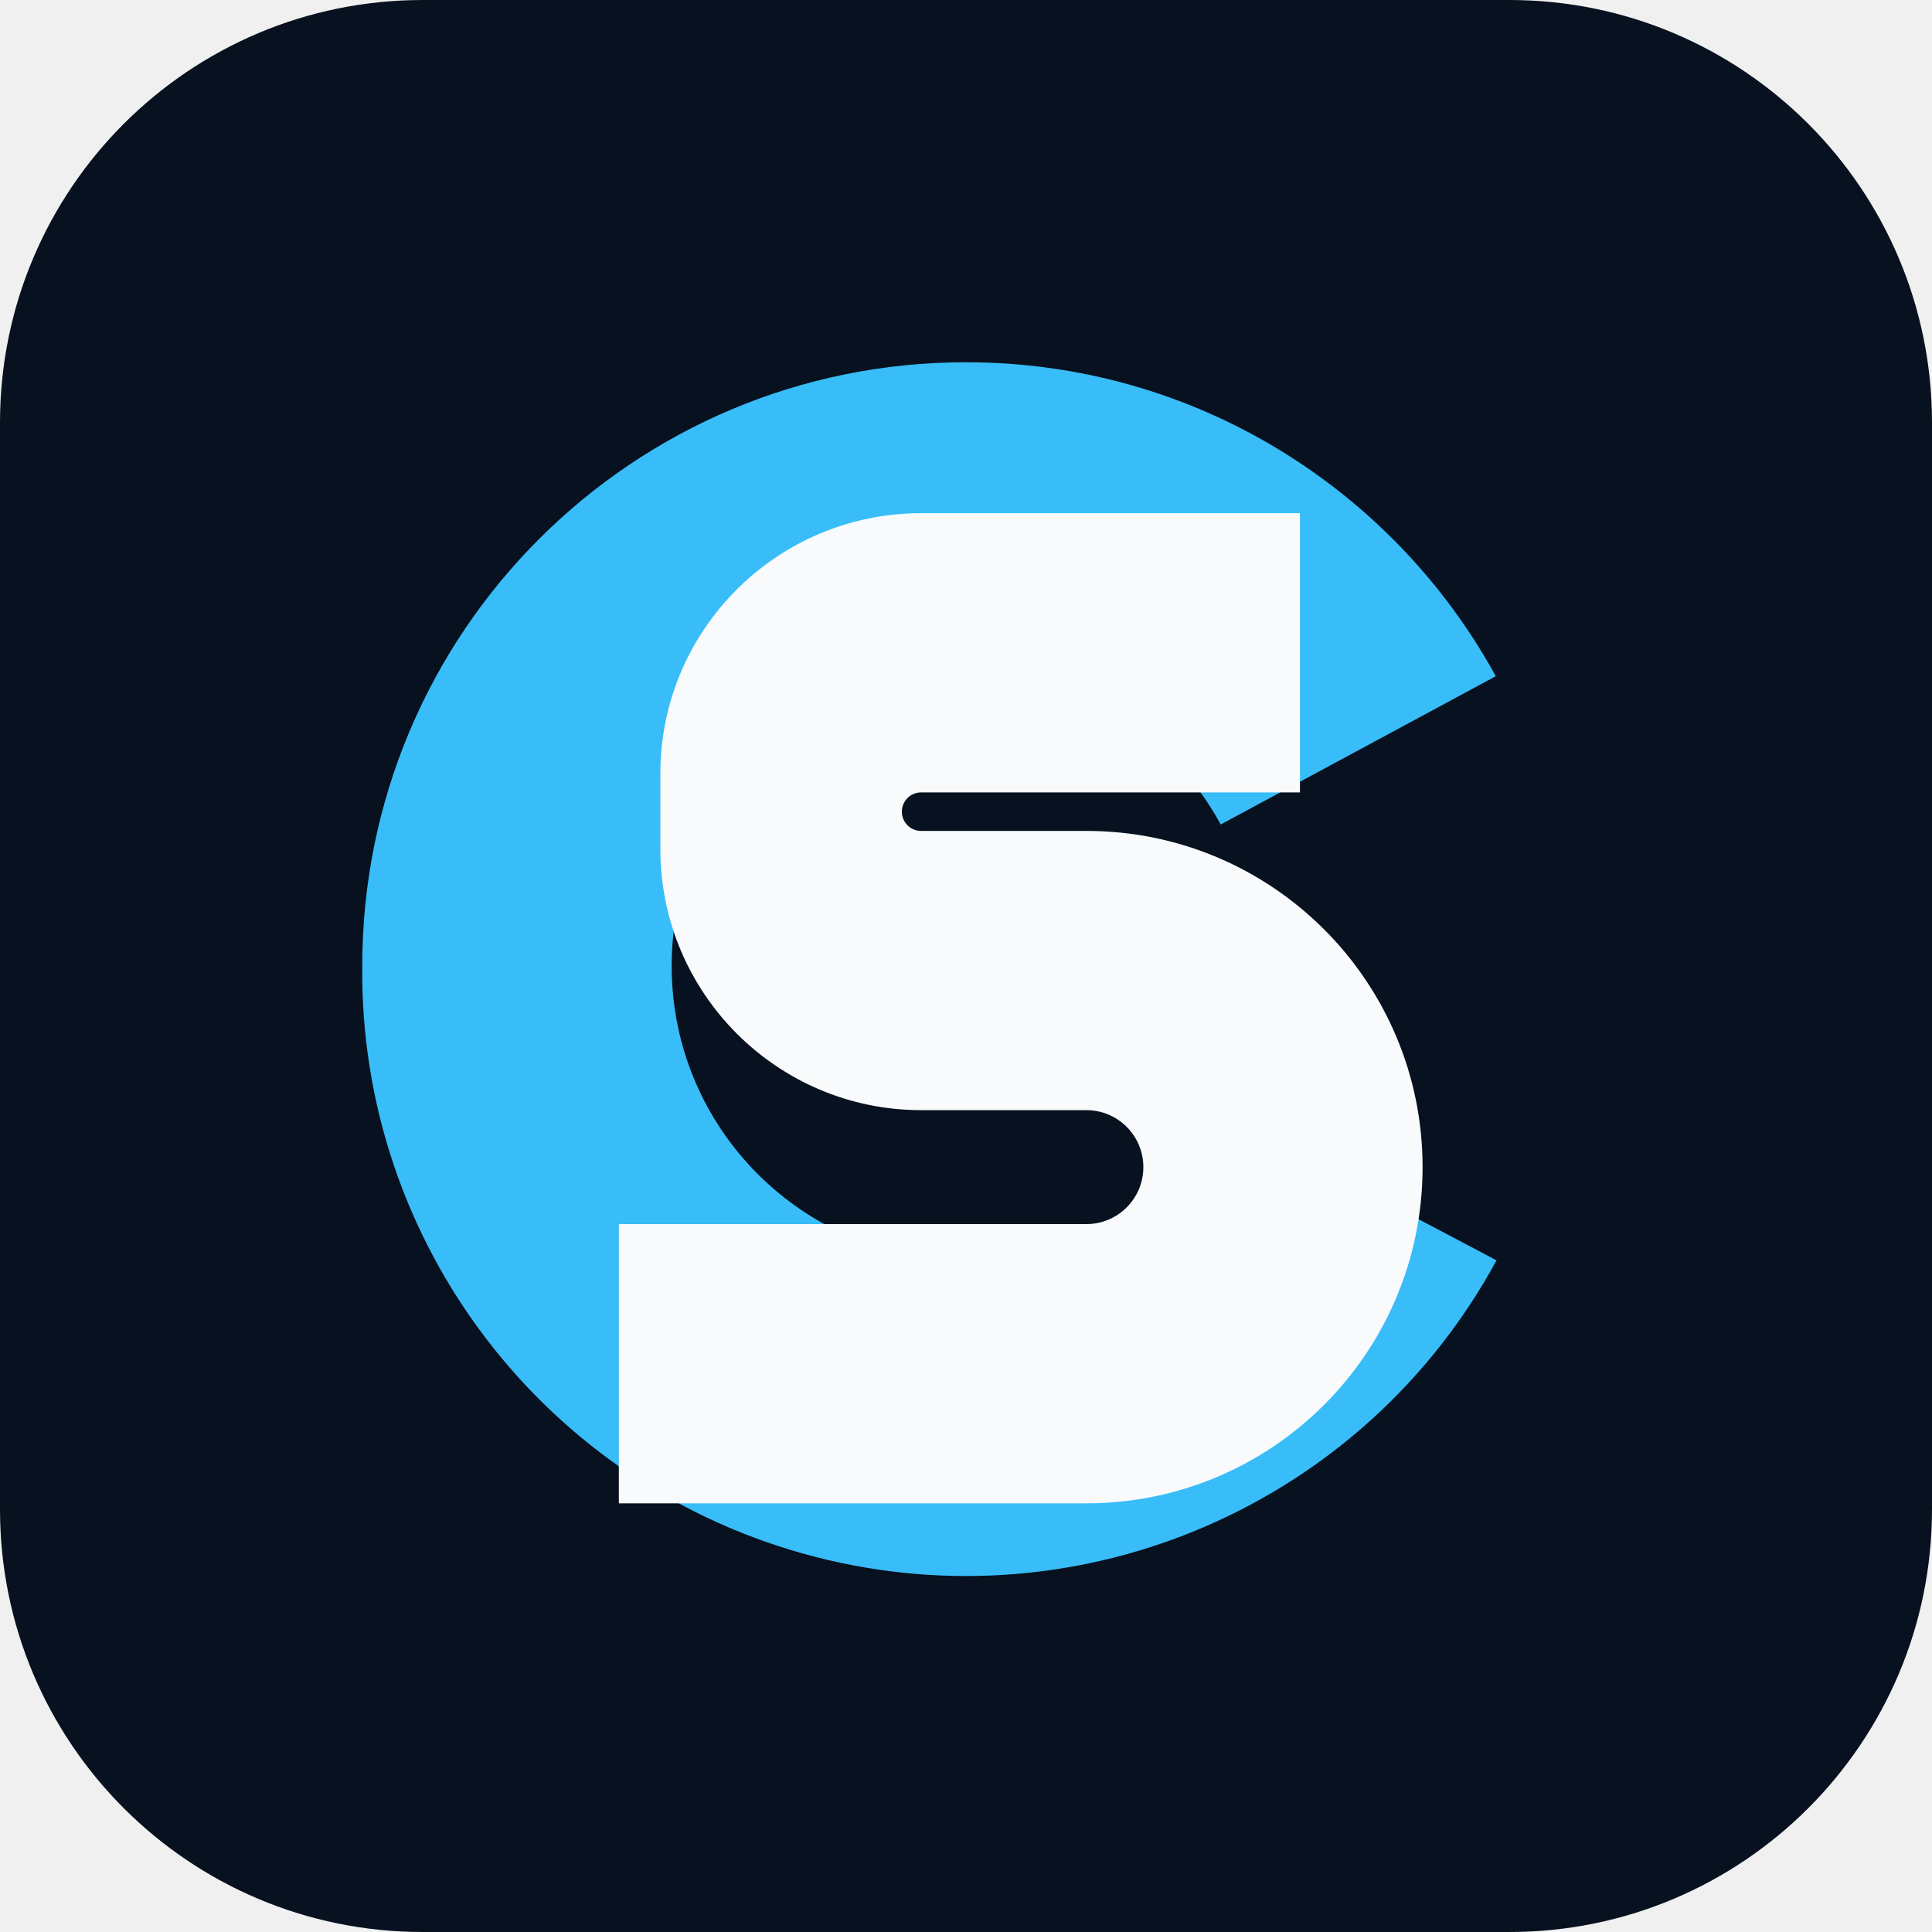
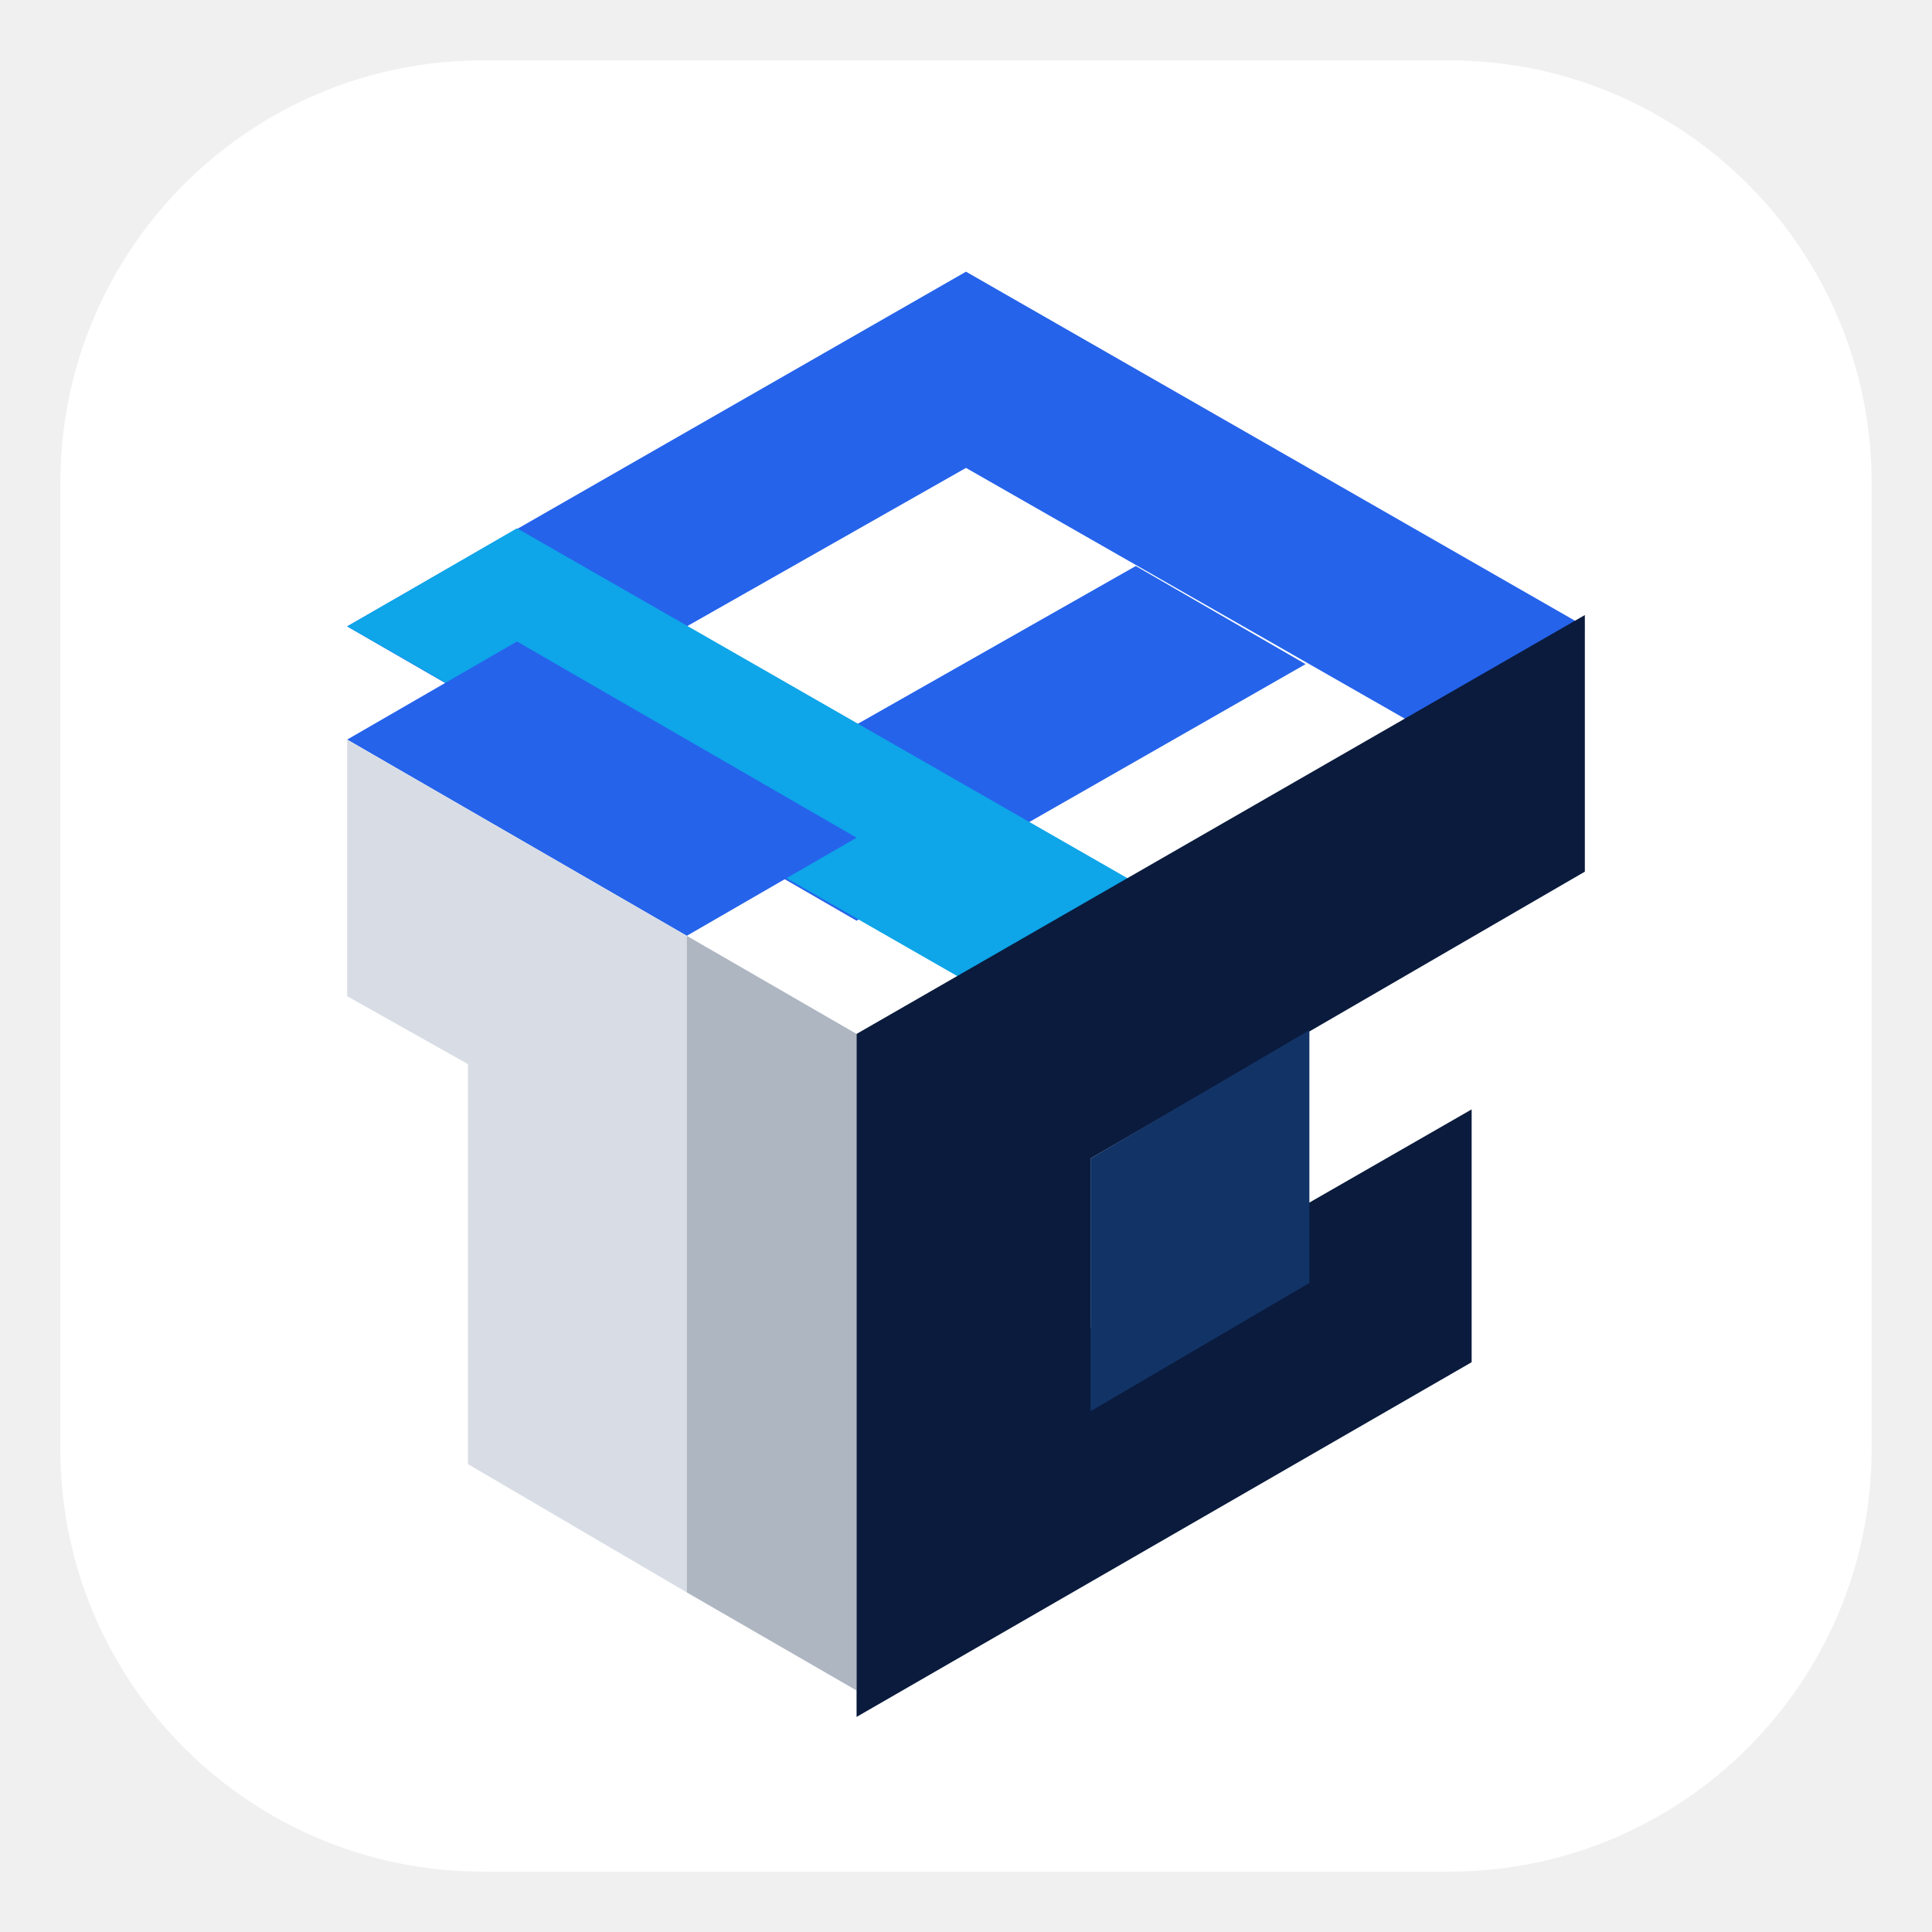
<svg xmlns="http://www.w3.org/2000/svg" viewBox="0 0 512 512" role="img" aria-label="Stelfaro">
-   <rect width="512" height="512" rx="112" fill="#07111f" />
-   <path d="M96 256c0-88.4 71.6-160 160-160 60.5 0 113.2 33.6 140.4 83.2l-72.9 39.3A77.4 77.4 0 0 0 256 178c-43.1 0-78 34.9-78 78s34.9 78 78 78c28.7 0 53.8-15.5 67.4-38.6l73.2 38.6A160 160 0 0 1 96 256Z" fill="#38bdf8" />
-   <path d="M175 205c0-38.1 31-69 69.1-69h100.4v74H244.1a5.1 5.1 0 0 0 0 10.2h43.8c49.2 0 89.1 39.9 89.1 89.1s-39.9 89.1-89.1 89.1H164v-74h123.9a15.1 15.1 0 1 0 0-30.2h-43.8c-38.1 0-69.1-31-69.1-69.2Z" fill="#f8fafc" />
+   <rect x="16" y="16" width="480" height="480" rx="112" fill="#fff" />
+   <g>
+     <path d="M92 166 256 72l164 94-45 26-119-68-74 42 45 26 74-42 45 26-119 68Z" fill="#2563eb" />
+     <path d="m92 166 45-26 164 94-45 26Z" fill="#0ea5e9" />
+     <path d="m92 196 45-26 90 52-45 26Z" fill="#2563eb" />
+     <path d="m92 196 90 52v174l-58-34V282l-32-18Z" fill="#d8dde5" />
+     <path d="m182 248 45 26v174l-45-26Z" fill="#aeb6c2" />
+     <path d="m227 274 193-111v68l-131 76v45l101-58v67l-163 94Z" fill="#0a1b3d" />
+     <path d="m289 307 58-34v67l-58 34Z" fill="#123366" />
+   </g>
</svg>
